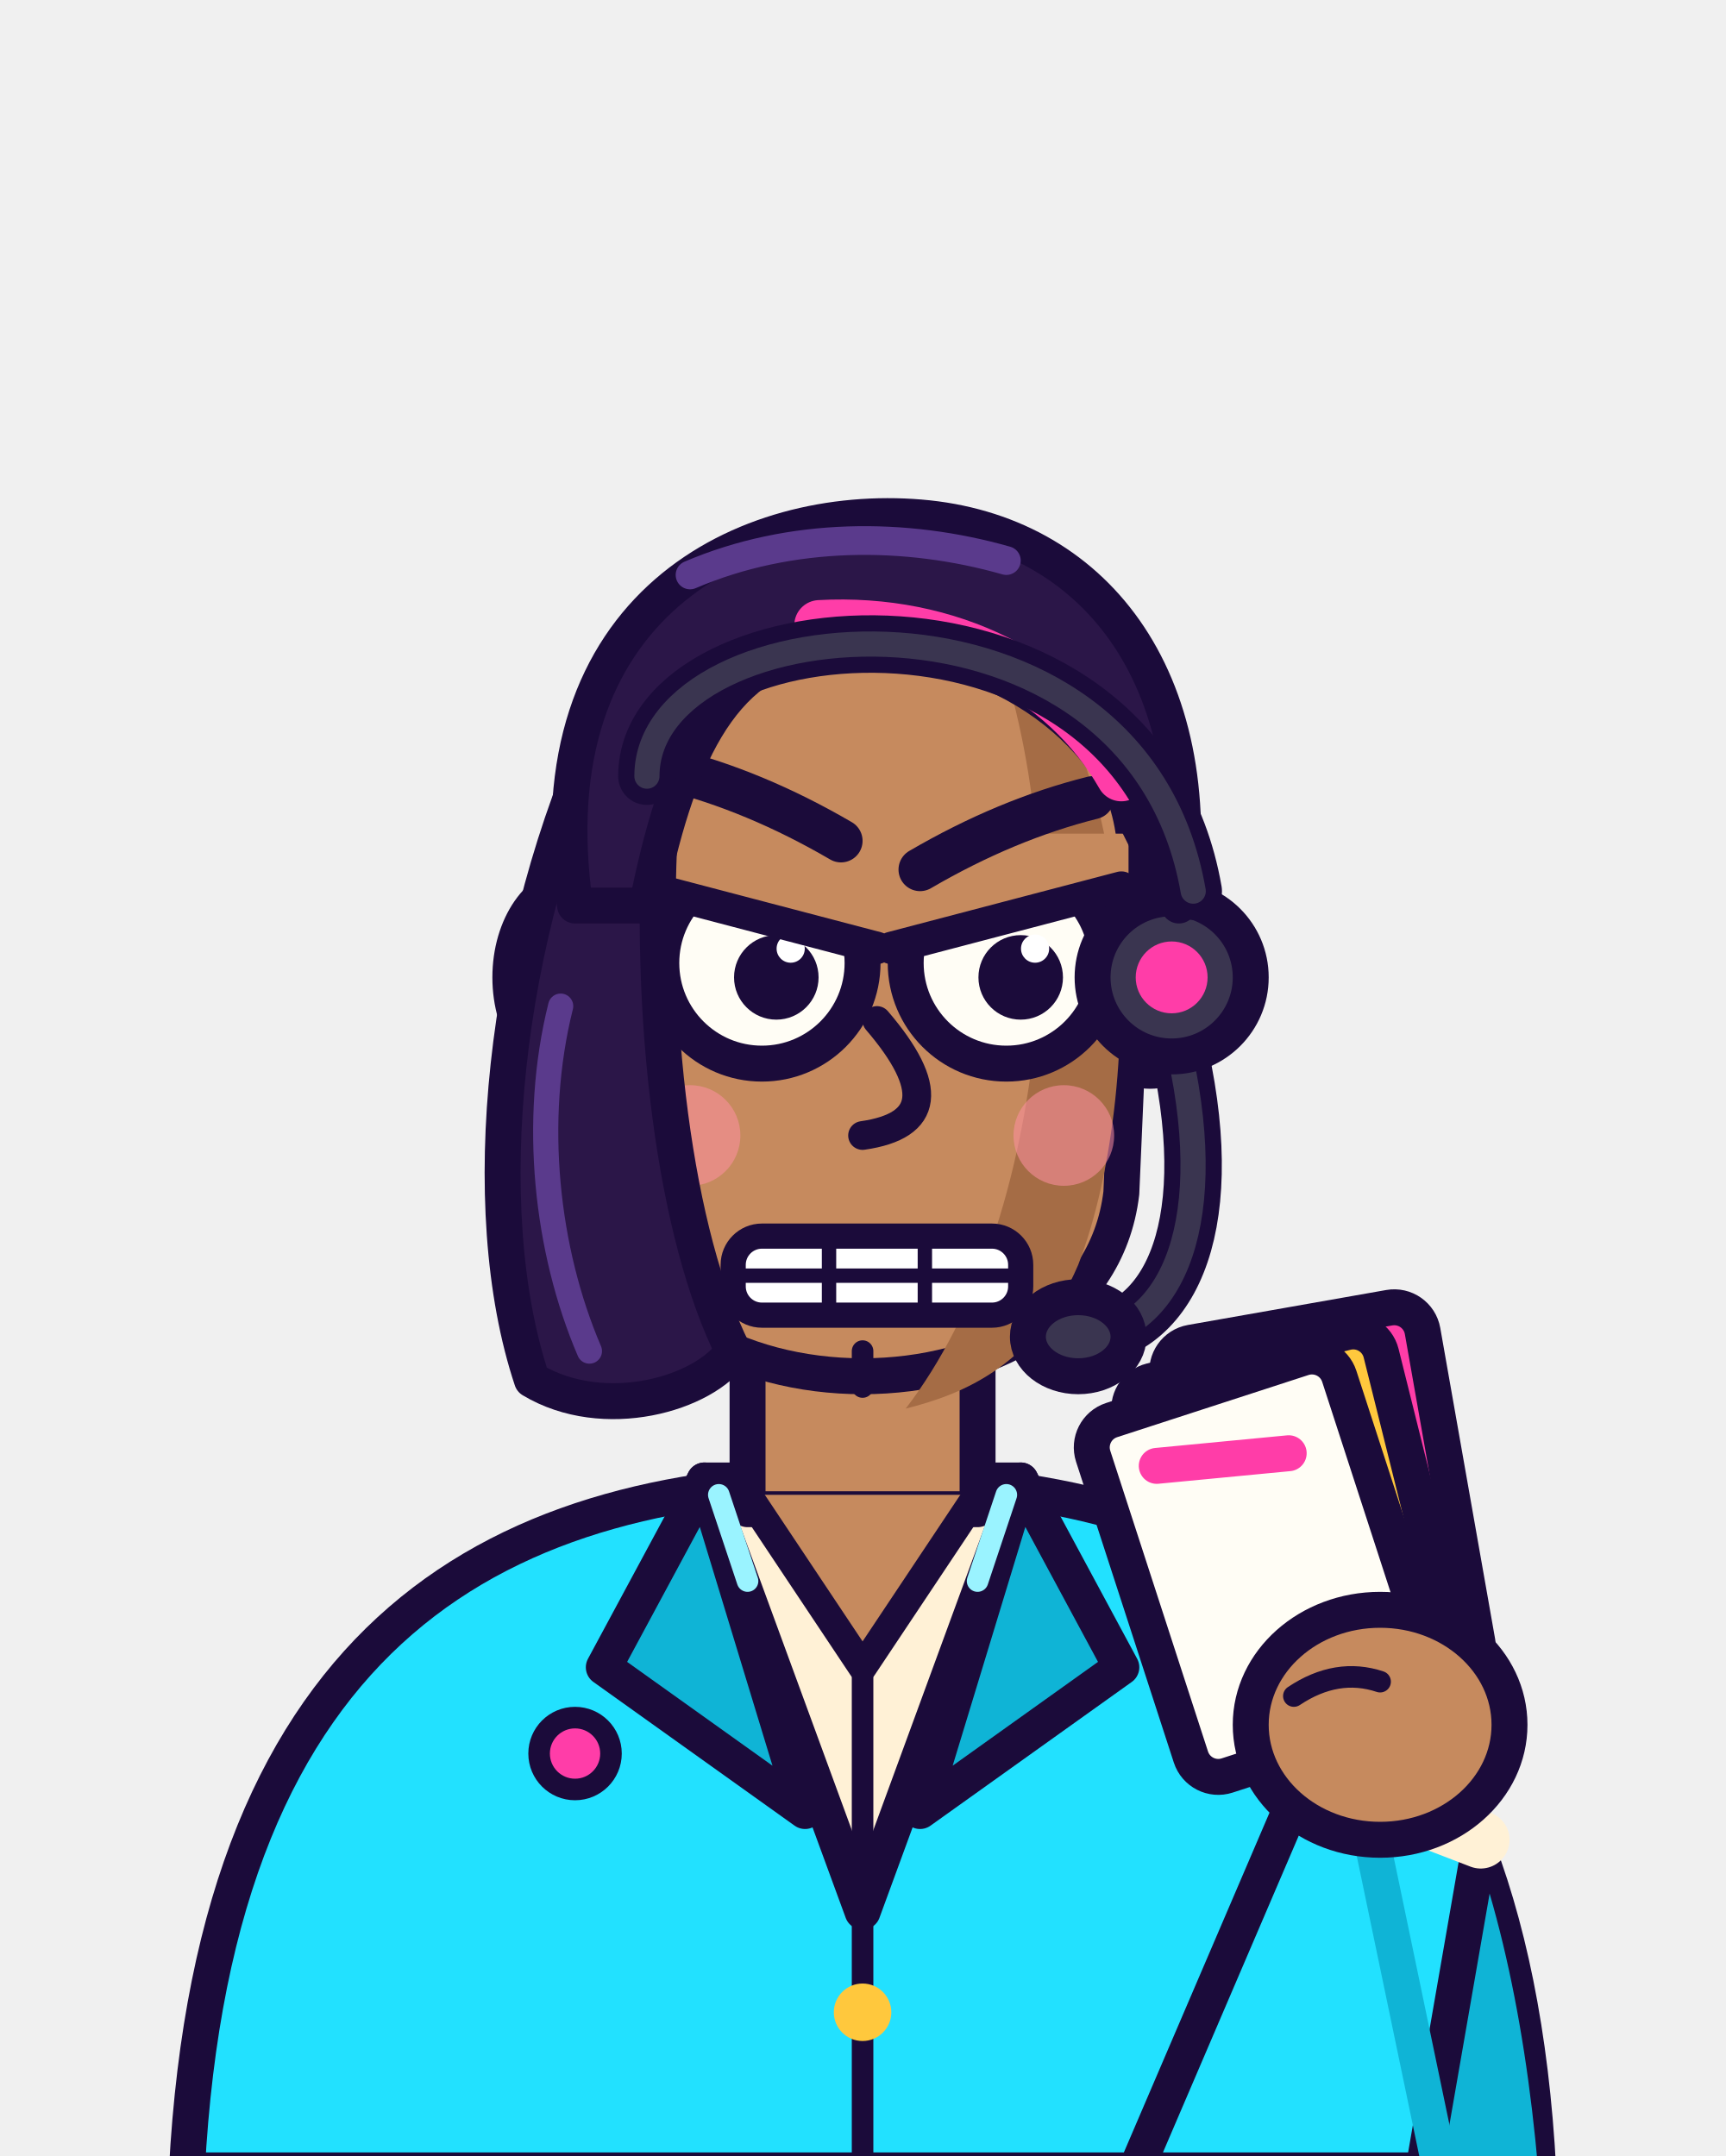
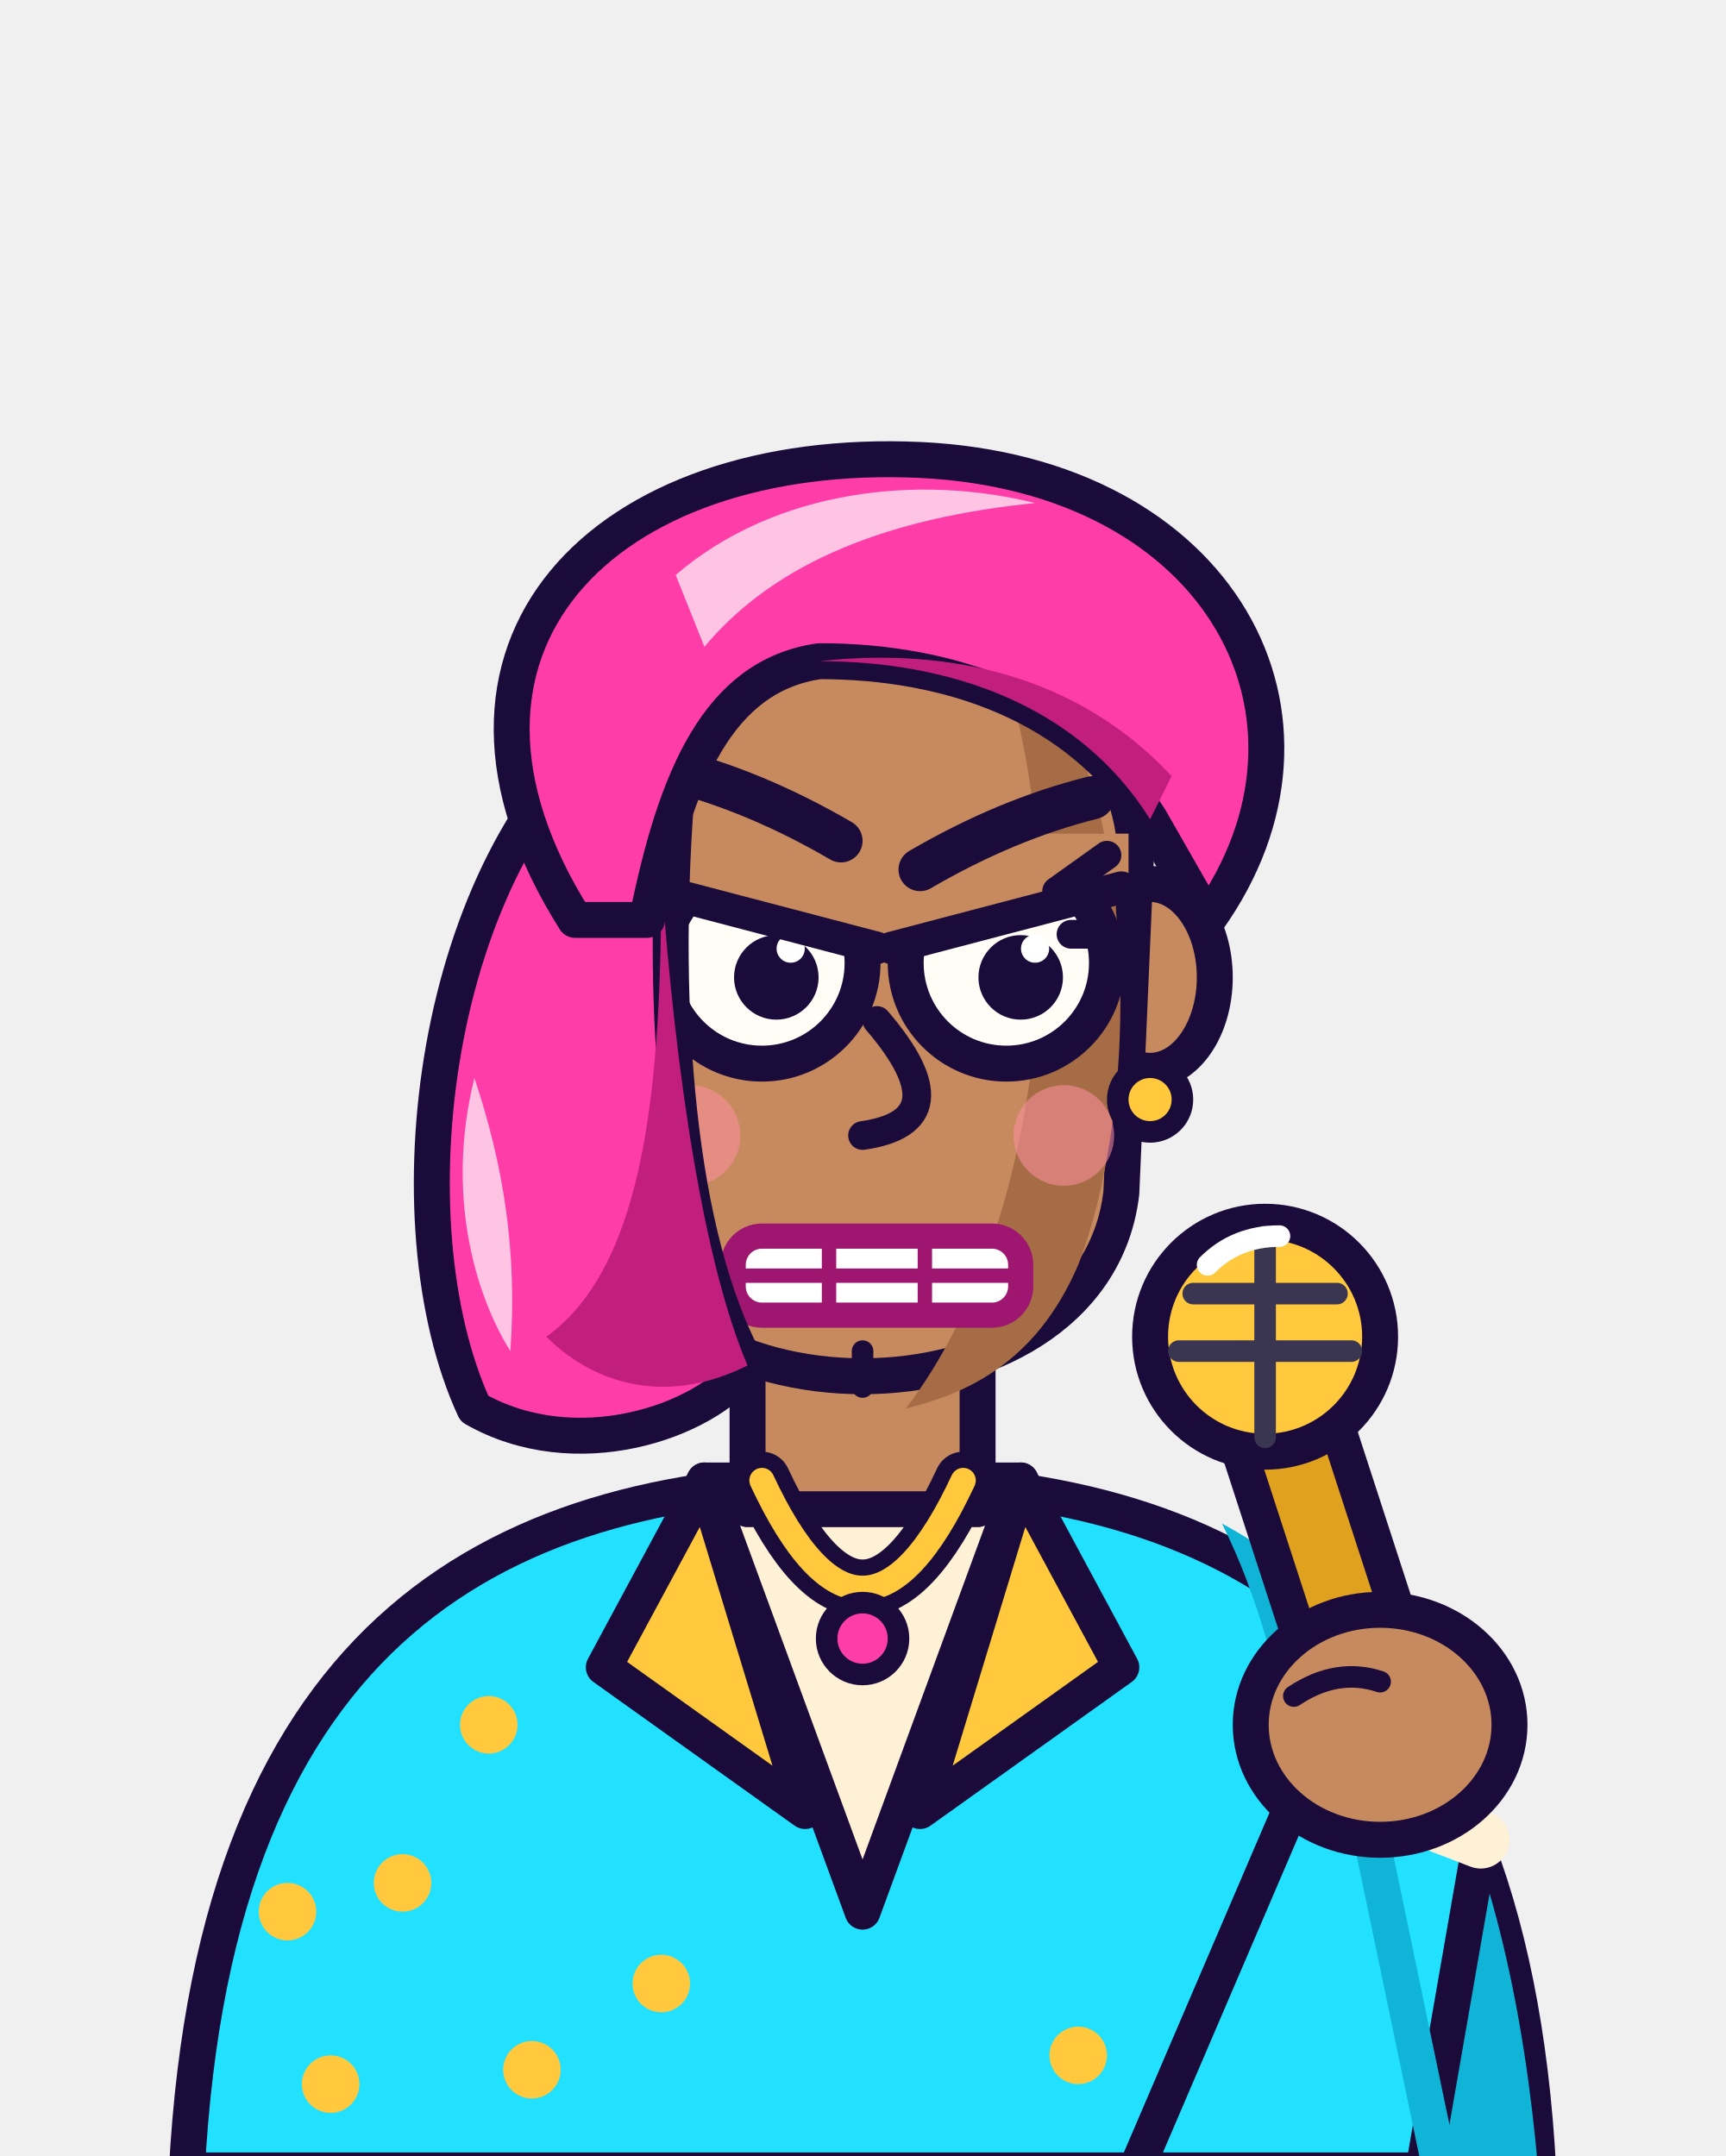
<svg xmlns="http://www.w3.org/2000/svg" viewBox="0 0 240 300" width="480" height="600" overflow="visible">
  <g stroke="#1B0B3A" stroke-width="5" stroke-linejoin="round" stroke-linecap="round">
    <path d="M26 302 C30 226 70 206 120 206 C170 206 210 226 214 302 Z" fill="#22E1FF" />
    <path d="M170 212 C196 226 210 256 214 302 L184 302 C184 262 180 232 170 212 Z" fill="#0FB4D6" stroke="none" />
+     <circle r="4" fill="#FFC83D" stroke="none" cx="56" cy="262" />
+     <circle r="4" fill="#FFC83D" stroke="none" cx="74" cy="288" />
+     <circle r="4" fill="#FFC83D" stroke="none" cx="46" cy="290" />
+     <circle r="4" fill="#FFC83D" stroke="none" cx="68" cy="240" />
+     <circle r="4" fill="#FFC83D" stroke="none" cx="176" cy="238" />
+     <circle r="4" fill="#FFC83D" stroke="none" cx="92" cy="276" />
+     <circle r="4" fill="#FFC83D" stroke="none" cx="150" cy="286" />
+     <circle r="4" fill="#FFC83D" stroke="none" cx="190" cy="280" />
+     <circle r="4" fill="#FFC83D" stroke="none" cx="40" cy="266" />
    <path d="M98 206 L120 266 L142 206 Z" fill="#FFF1D6" />
-     <path d="M98 206 L112 252 L84 232 Z M142 206 L128 252 L156 232 Z" fill="#0FB4D6" />
-     <path d="M120 214 L120 302" fill="none" stroke-width="3" />
-     <circle cx="120" cy="280" r="4" fill="#FFC83D" stroke="none" />
+     <path d="M98 206 L112 252 L84 232 Z M142 206 L128 252 L156 232 Z" fill="#FFC83D" />
    <rect x="104" y="180" width="32" height="30" rx="0" fill="#C68A5E" />
    <path d="M106 186 Q120 196 134 186 L134 183 L106 183 Z" fill="#A56C45" stroke="none" />
-     <path d="M104 208 L120 232 L136 208" fill="#C68A5E" stroke-width="4" />
-     <circle cx="80" cy="244" r="5" fill="#FF3DA8" stroke-width="3" />
-     <path d="M100 208 L104 220 M140 208 L136 220" fill="none" stroke="#9AF3FF" stroke-width="3" />
+     <path d="M106 206 Q120 236 134 206" fill="none" stroke-width="8" />
+     <path d="M106 206 Q120 236 134 206" fill="none" stroke="#FFC83D" stroke-width="3.5" />
+     <circle cx="120" cy="228" r="5" fill="#FF3DA8" stroke-width="3" />
  </g>
  <g stroke="#1B0B3A" stroke-width="5" stroke-linejoin="round" stroke-linecap="round">
    <ellipse cx="80" cy="136" rx="9" ry="13" fill="#C68A5E" />
    <ellipse cx="160" cy="136" rx="9" ry="13" fill="#C68A5E" />
    <path d="M82 120 C82 80 158 80 158 120 L156 166 C152 200 88 200 84 166 Z" fill="#C68A5E" />
    <path d="M138 88 C158 100 160 150 150 176 C144 190 134 194 126 196 C146 170 150 120 138 88 Z" fill="#A56C45" stroke="none" />
    <path d="M120 188 l0 5" fill="none" stroke-width="3" />
    <path d="M122 142 Q134 156 120 158" fill="none" stroke-width="4" />
    <circle cx="96" cy="158" r="7" fill="#FF8FA3" stroke="none" opacity=".55" />
    <circle cx="148" cy="158" r="7" fill="#FF8FA3" stroke="none" opacity=".55" />
  </g>
  <g stroke="#1B0B3A" stroke-width="5" stroke-linejoin="round" stroke-linecap="round">
    <circle cx="106" cy="134" r="14" fill="#FFFDF5" />
    <circle cx="108" cy="136" r="5.88" fill="#1B0B3A" stroke="none" />
    <circle cx="110" cy="132" r="1.96" fill="#FFFFFF" stroke="none" />
    <path d="M89 123.5 L123 131.9 L123 116 L89 116 Z" fill="#C68A5E" stroke="none" />
    <path d="M90 123.5 L122 131.9" fill="none" stroke-width="4.5" />
    <circle cx="140" cy="134" r="14" fill="#FFFDF5" />
    <circle cx="142" cy="136" r="5.88" fill="#1B0B3A" stroke="none" />
    <circle cx="144" cy="132" r="1.96" fill="#FFFFFF" stroke="none" />
    <path d="M123 131.9 L157 123.5 L157 116 L123 116 Z" fill="#C68A5E" stroke="none" />
    <path d="M124 131.9 L156 123.5" fill="none" stroke-width="4.5" />
+     <path d="M93 124 L86 119 M91 130 L84 130 M147 124 L154 119 M149 130 L156 130" fill="none" stroke-width="4" />
  </g>
  <g stroke="#1B0B3A" stroke-width="5" stroke-linejoin="round" stroke-linecap="round">
    <path d="M93 107 Q105 110 117 117" fill="none" stroke="#1B0B3A" stroke-width="6" />
    <path d="M152 111 Q140 114 128 121" fill="none" stroke="#1B0B3A" stroke-width="6" />
  </g>
-   <g stroke="#1B0B3A" stroke-width="5" stroke-linejoin="round" stroke-linecap="round">
+   <g stroke="#9E1670" stroke-width="5" stroke-linejoin="round" stroke-linecap="round">
    <rect x="102" y="172" width="40" height="11" rx="4" fill="#FFFFFF" stroke-width="3.5" />
    <path d="M102 177.5 L142 177.5 M115.333 172 L115.333 183 M128.667 172 L128.667 183" fill="none" stroke-width="2" />
  </g>
  <g stroke="#1B0B3A" stroke-width="5" stroke-linejoin="round" stroke-linecap="round">
-     <path d="M163 142 C170 168 164 184 152 186" fill="none" stroke-width="8" />
-     <path d="M163 142 C170 168 164 184 152 186" fill="none" stroke="#3A3550" stroke-width="3.5" />
-     <ellipse cx="150" cy="186" rx="7" ry="5.5" fill="#3A3550" />
-     <circle cx="163" cy="136" r="11" fill="#3A3550" />
-     <circle cx="163" cy="136" r="5" fill="#FF3DA8" stroke="none" />
+     <circle cx="160" cy="153" r="4.5" fill="#FFC83D" stroke-width="3" />
  </g>
  <g stroke="#1B0B3A" stroke-width="5" stroke-linejoin="round" stroke-linecap="round">
-     <path d="M84 100 C70 130 66 168 74 192 C84 198 98 194 102 188 C94 172 90 142 92 112 Z" fill="#2B1648" />
-     <path d="M80 126 C74 84 104 70 128 72 C152 74 168 94 164 126 L158 114 C152 98 134 88 114 90 C100 92 94 106 90 126 Z" fill="#2B1648" />
-     <path d="M96 80 C110 74 126 74 140 78" fill="none" stroke="#5A3A8C" stroke-width="4" />
-     <path d="M156 108 C148 94 132 86 114 87" fill="none" stroke="#FF3DA8" stroke-width="7" />
-     <path d="M78 140 C74 156 76 174 82 188" fill="none" stroke="#5A3A8C" stroke-width="3.5" />
-     <path d="M90 108 C90 84 158 78 166 124" fill="none" stroke-width="8" />
-     <path d="M90 108 C90 84 158 78 166 124" fill="none" stroke="#3A3550" stroke-width="3.5" />
+     <path d="M86 100 C60 120 54 170 66 196 C80 204 98 198 104 190 C94 172 92 140 94 112 Z" fill="#FF3DA8" />
+     <path d="M92 122 C94 150 98 176 104 190 C92 196 82 192 76 186 C90 176 92 150 92 122 Z" fill="#C21E7E" stroke="none" />
+     <path d="M80 128 C56 90 84 62 128 64 C170 66 188 100 168 128 L160 114 C150 98 132 92 114 92 C100 94 94 108 90 128 Z" fill="#FF3DA8" />
+     <path d="M160 114 C150 98 132 92 114 92 C132 90 150 94 163 108 Z" fill="#C21E7E" stroke="none" />
+     <path d="M94 80 C108 68 128 66 144 70 C124 72 108 78 98 90 Z" fill="#FFC4E4" stroke="none" />
+     <path d="M66 150 C62 166 66 180 71 188 C72 174 70 162 66 150 Z" fill="#FFC4E4" stroke="none" />
  </g>
  <g stroke="#1B0B3A" stroke-width="5" stroke-linejoin="round" stroke-linecap="round">
    <path d="M158 302 L182 246 L206 256 L198 302 Z" fill="#22E1FF" />
    <path d="M190 252 L200 300" fill="none" stroke="#0FB4D6" stroke-width="5" />
    <path d="M180 246 L206 256" fill="none" stroke="#FFF1D6" stroke-width="8" />
-     <rect x="166" y="184" width="36" height="52" rx="4" fill="#FF3DA8" transform="rotate(-10 184 210)" />
-     <rect x="162" y="188" width="36" height="52" rx="4" fill="#FFC83D" transform="rotate(-14 180 214)" />
-     <rect x="158" y="192" width="36" height="52" rx="4" fill="#FFFDF5" transform="rotate(-18 176 218)" />
-     <path d="M168 204 L186 208" fill="none" stroke="#FF3DA8" stroke-width="5" transform="rotate(-18 176 218) translate(-2 -4)" />
+     <rect x="178" y="188" width="14" height="60" rx="5" fill="#E0A21E" transform="rotate(-18 185 218)" />
+     <circle cx="176" cy="186" r="16" fill="#FFC83D" />
+     <path d="M166 180 L186 180 M164 188 L188 188 M176 172 L176 200" fill="none" stroke="#3A3550" stroke-width="3" />
+     <path d="M168 176 Q172 172 178 172" fill="none" stroke="#FFFFFF" stroke-width="3" />
    <ellipse cx="192" cy="240" rx="18" ry="16" fill="#C68A5E" />
    <path d="M180 236 Q186 232 192 234" fill="none" stroke-width="3" />
  </g>
</svg>
